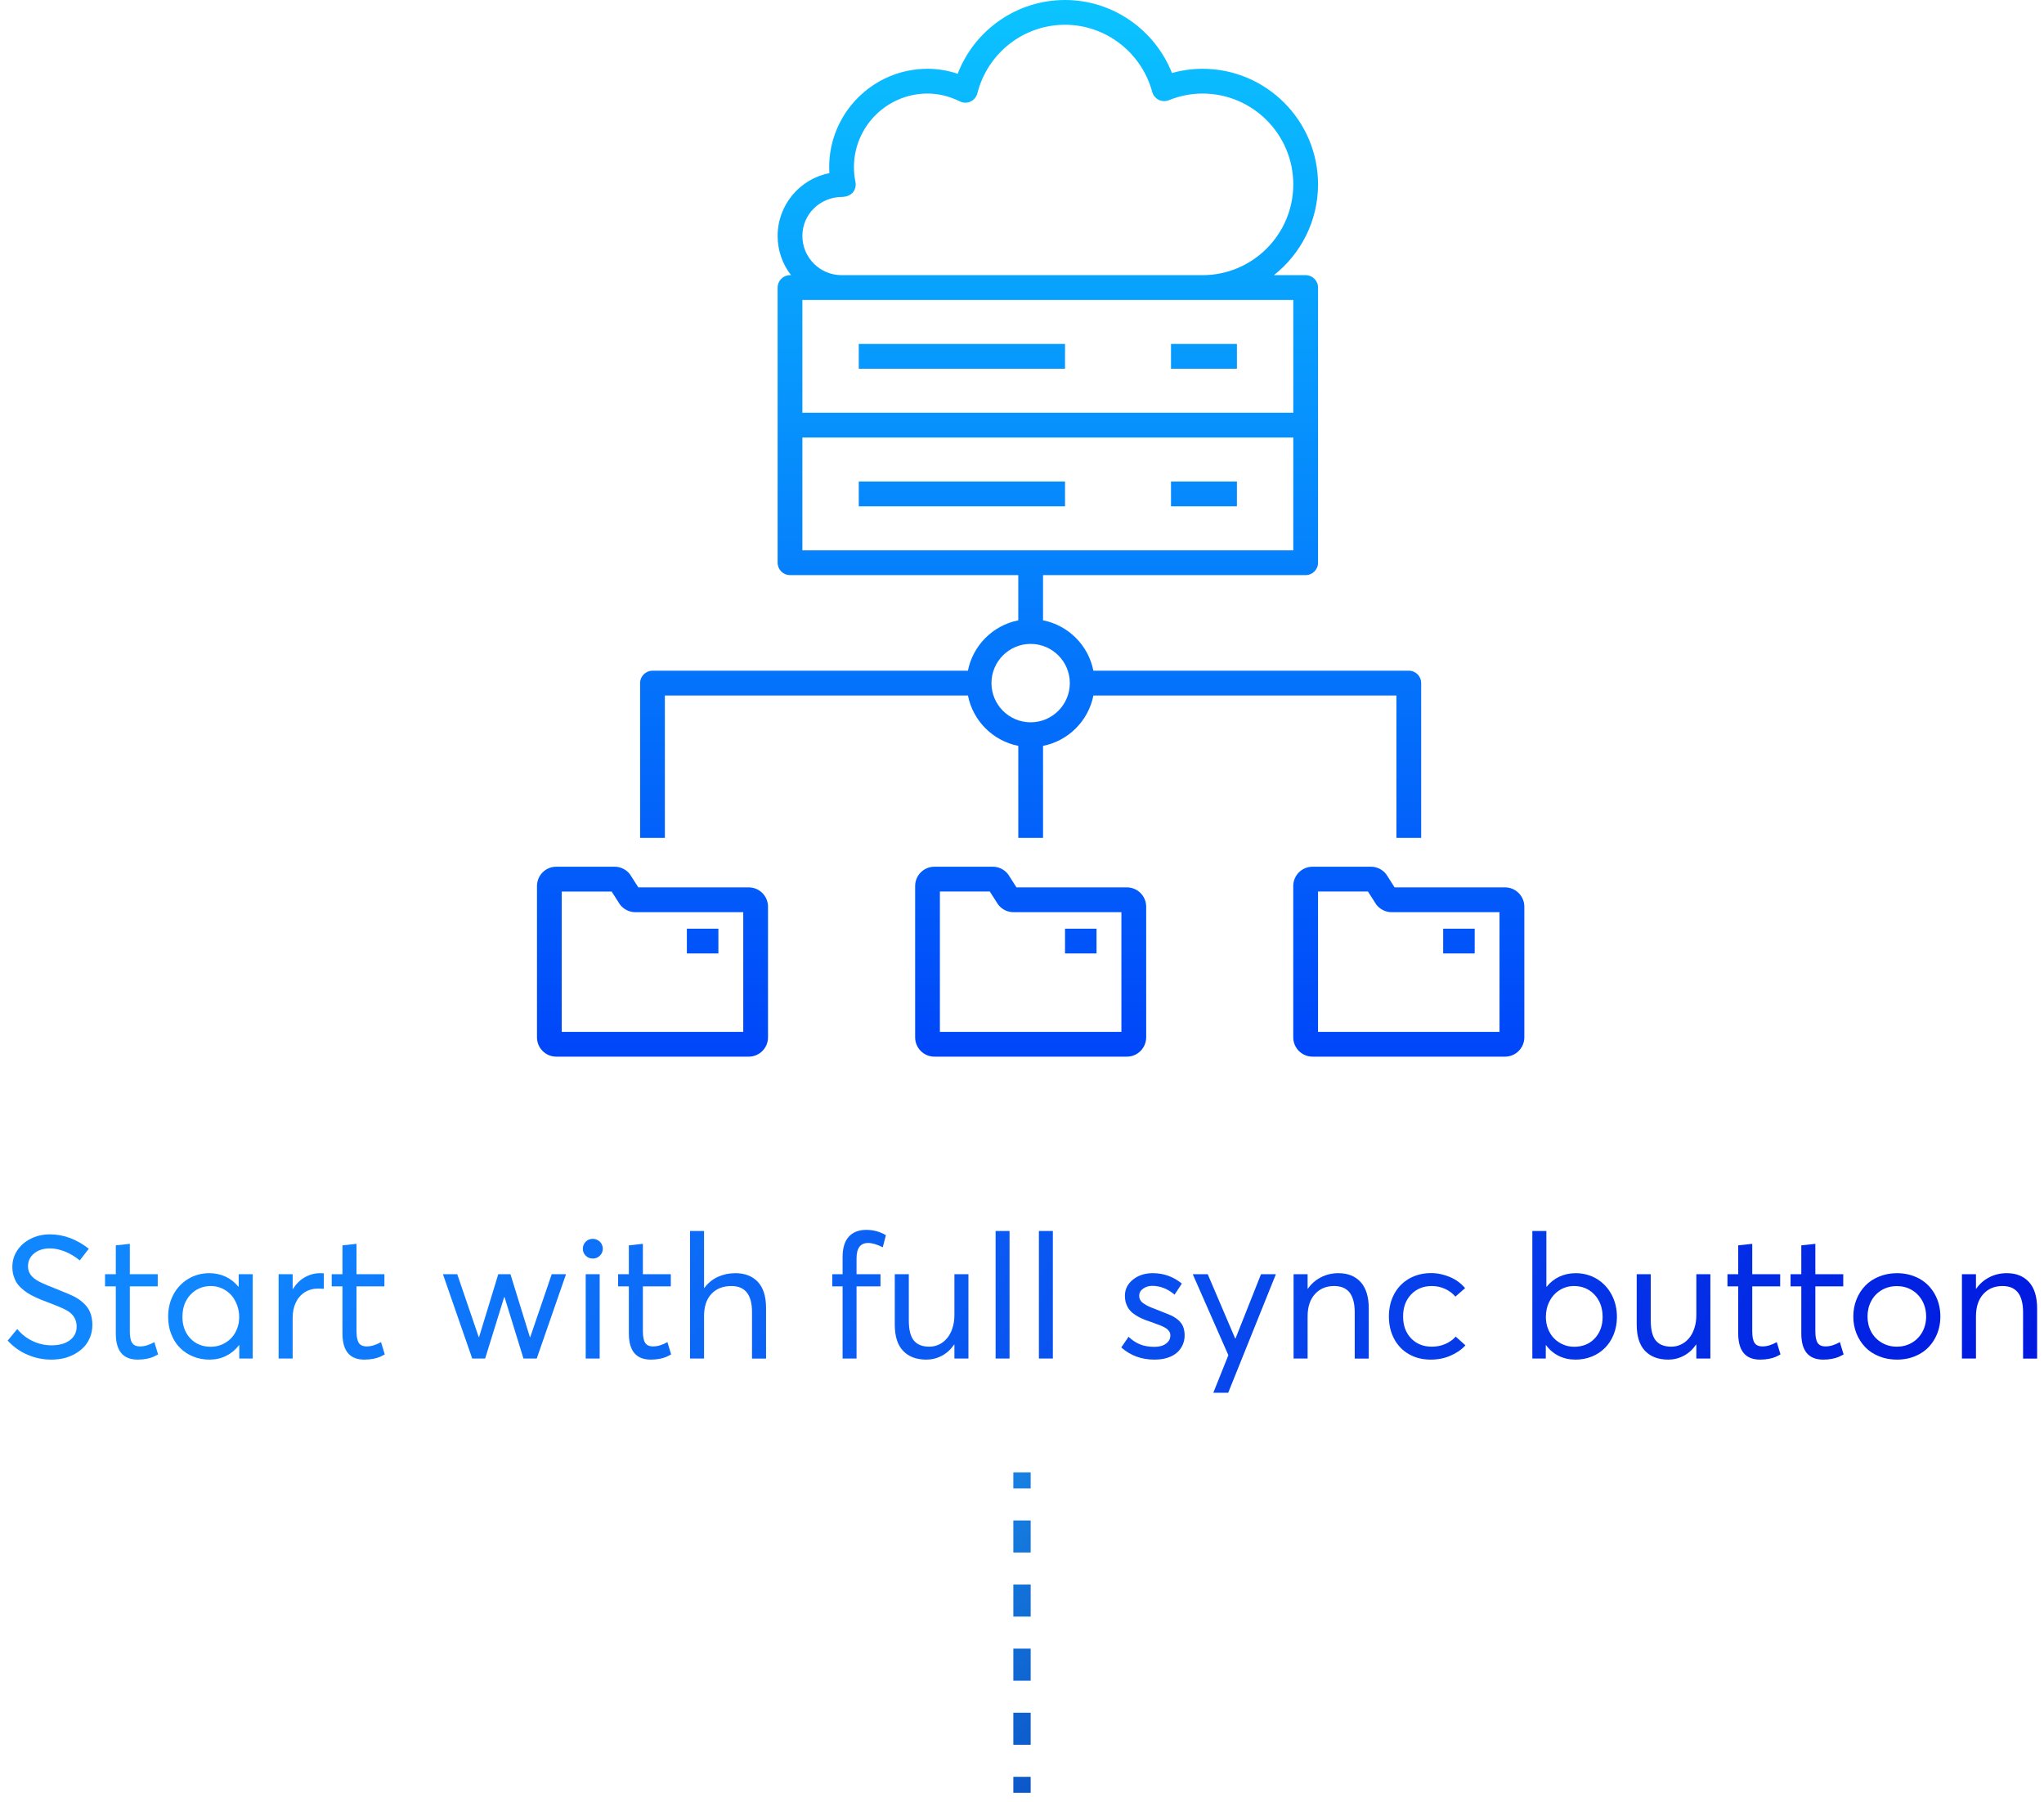
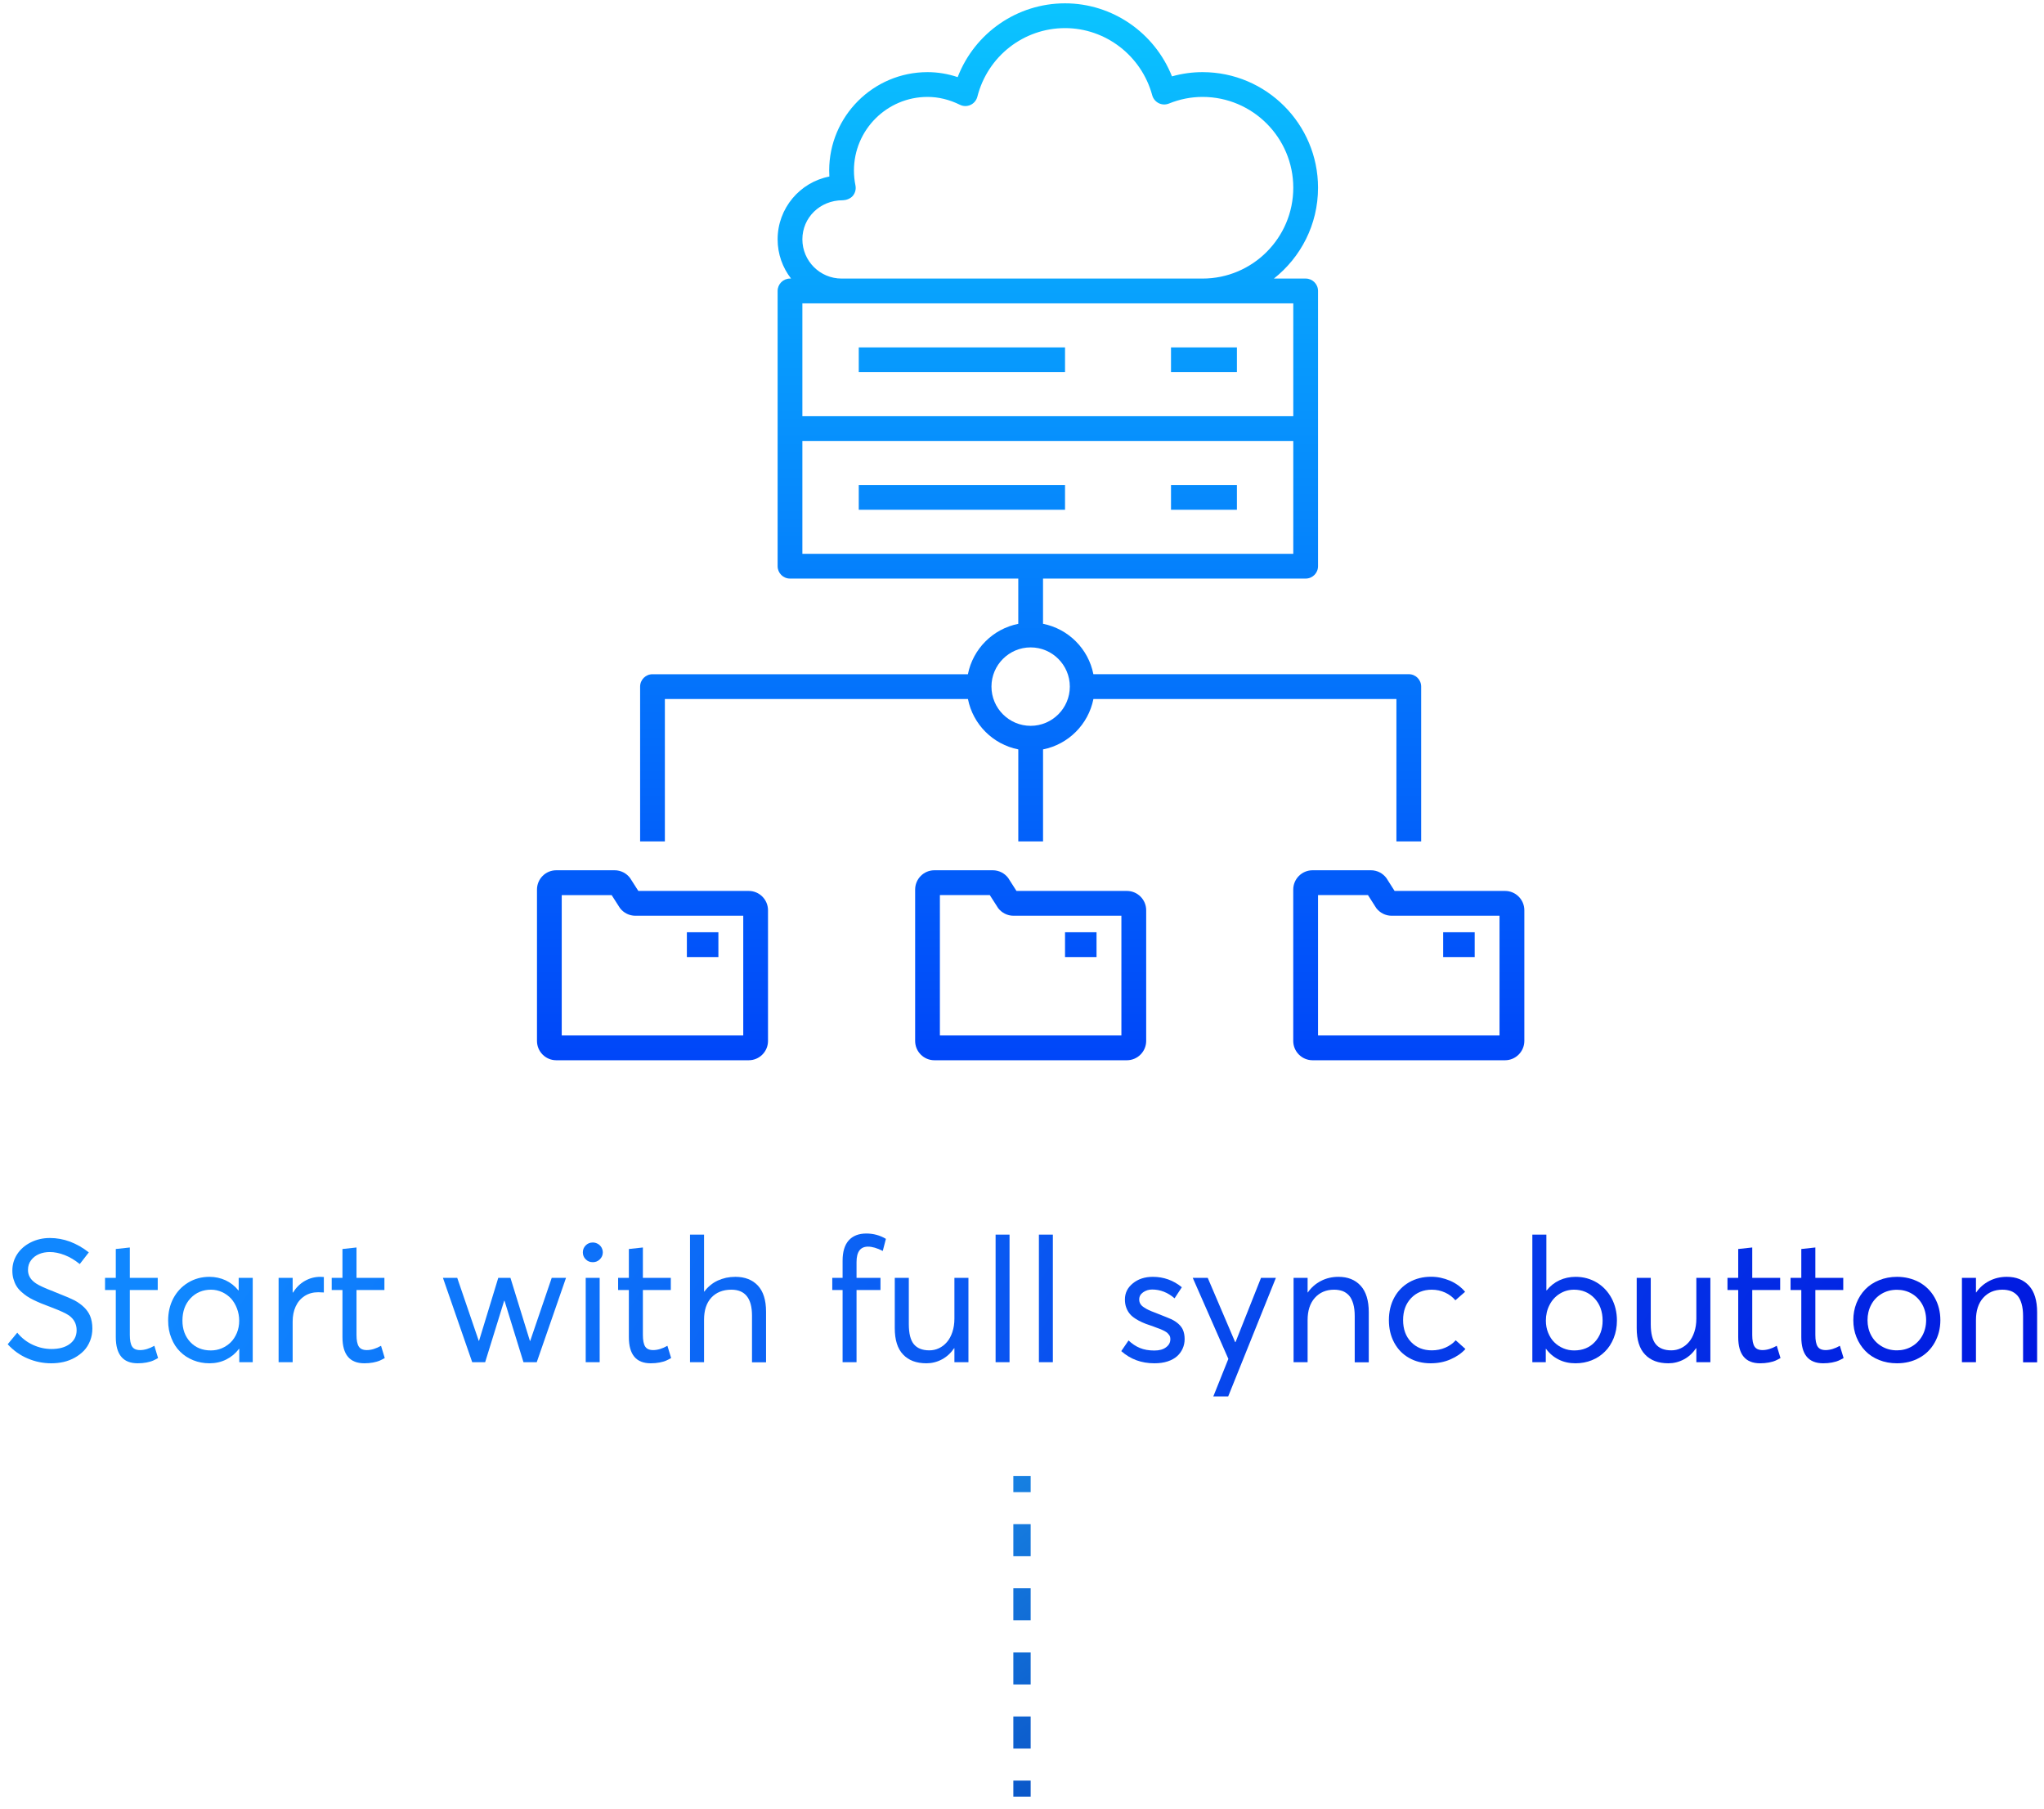
- <svg xmlns="http://www.w3.org/2000/svg" width="118" height="104" viewBox="0 0 118 104" fill="none">
+ <svg xmlns="http://www.w3.org/2000/svg" width="130" height="115" viewBox="0 0 118 104" fill="none">
  <path d="M86.887 61H75.773C75.16 61 74.659 60.5 74.659 59.886V51.149C74.659 50.535 75.16 50.035 75.773 50.035H79.147C79.496 50.035 79.827 50.202 80.036 50.484L80.51 51.228H86.887C87.5 51.228 88 51.729 88 52.342V59.888C87.998 60.5 87.498 61 86.887 61ZM76.09 59.57H86.567V52.66H80.337C79.992 52.66 79.663 52.495 79.452 52.219L78.972 51.467H76.09V59.57ZM65.056 61H53.942C53.329 61 52.831 60.5 52.831 59.886V51.149C52.831 50.535 53.329 50.035 53.942 50.035H57.316C57.663 50.035 57.995 50.202 58.203 50.48L58.681 51.228H65.056C65.669 51.228 66.169 51.729 66.169 52.342V59.888C66.167 60.5 65.667 61 65.056 61ZM54.26 59.57H64.738V52.66H58.507C58.163 52.66 57.832 52.495 57.622 52.219L57.141 51.467H54.26V59.57ZM43.225 61H32.111C31.498 61 31 60.5 31 59.886V51.149C31 50.535 31.498 50.035 32.111 50.035H35.485C35.833 50.035 36.164 50.202 36.372 50.48L36.851 51.228H43.225C43.838 51.228 44.337 51.729 44.337 52.342V59.888C44.337 60.5 43.838 61 43.225 61ZM32.429 59.57H42.908V52.66H36.676C36.333 52.66 36.001 52.495 35.791 52.219L35.311 51.469H32.429V59.57ZM85.134 55.043H83.314V53.613H85.134V55.043ZM63.303 55.043H61.484V53.613H63.303V55.043ZM41.473 55.043H39.653V53.613H41.473V55.043ZM82.044 48.371H80.615V40.15H63.123C62.833 41.614 61.678 42.77 60.215 43.059V48.371H58.786V43.059C57.322 42.77 56.167 41.614 55.879 40.15H38.383V48.371H36.954V39.435C36.954 39.04 37.273 38.721 37.668 38.721H55.877C56.167 37.257 57.322 36.102 58.785 35.812V33.2H45.607C45.212 33.2 44.892 32.881 44.892 32.486V16.6C44.892 16.205 45.212 15.885 45.607 15.885H45.668C45.182 15.26 44.892 14.474 44.892 13.622C44.892 11.827 46.178 10.325 47.879 9.996C47.873 9.881 47.869 9.766 47.869 9.65C47.869 6.519 50.415 3.971 53.545 3.971C54.133 3.971 54.716 4.067 55.286 4.259C56.27 1.714 58.713 0 61.484 0C64.22 0 66.659 1.698 67.658 4.216C68.235 4.053 68.827 3.971 69.422 3.971C73.1 3.971 76.09 6.964 76.09 10.643C76.09 12.768 75.092 14.662 73.542 15.885H75.376C75.771 15.885 76.09 16.205 76.09 16.6V32.486C76.09 32.881 75.771 33.2 75.376 33.2H60.214V35.81C61.678 36.1 62.833 37.255 63.121 38.719H81.33C81.725 38.719 82.044 39.038 82.044 39.434V48.371ZM59.499 37.172C58.253 37.172 57.237 38.187 57.237 39.435C57.237 40.684 58.253 41.699 59.499 41.699C60.745 41.699 61.761 40.684 61.761 39.435C61.761 38.187 60.745 37.172 59.499 37.172ZM46.321 31.771H74.661V25.258H46.321V31.771ZM46.321 23.828H74.661V17.315H46.321V23.828ZM48.584 15.885H69.422C72.312 15.885 74.661 13.532 74.661 10.643C74.661 7.754 72.312 5.401 69.422 5.401C68.763 5.401 68.108 5.53 67.477 5.786C67.291 5.86 67.074 5.854 66.892 5.762C66.709 5.671 66.574 5.506 66.519 5.31C65.901 3.026 63.831 1.43 61.484 1.43C59.094 1.43 57.014 3.058 56.423 5.389C56.369 5.598 56.224 5.772 56.03 5.862C55.835 5.953 55.609 5.951 55.415 5.854C54.805 5.554 54.176 5.401 53.545 5.401C51.203 5.401 49.298 7.307 49.298 9.65C49.298 9.94 49.328 10.23 49.385 10.508C49.429 10.721 49.373 10.945 49.233 11.112C49.092 11.279 48.842 11.36 48.665 11.366C48.659 11.366 48.653 11.366 48.647 11.366C47.325 11.366 46.321 12.379 46.321 13.62C46.321 14.869 47.337 15.885 48.584 15.885ZM71.407 29.229H67.602V27.799H71.407V29.229ZM61.484 29.229H49.576V27.799H61.484V29.229ZM71.407 21.287H67.602V19.857H71.407V21.287ZM61.484 21.287H49.576V19.857H61.484V21.287Z" fill="url(#paint0_linear)" />
  <path d="M2.959 78.49C3.203 78.49 3.442 78.466 3.677 78.412C3.906 78.358 4.121 78.275 4.321 78.163C4.521 78.051 4.697 77.914 4.849 77.758C4.995 77.602 5.112 77.416 5.2 77.196C5.288 76.977 5.332 76.737 5.332 76.483C5.332 76.21 5.288 75.966 5.2 75.751C5.049 75.399 4.746 75.102 4.297 74.857C4.106 74.76 3.721 74.594 3.135 74.364L3.13 74.359H3.125H3.12L3.115 74.355H3.11L3.105 74.35C2.593 74.154 2.251 73.998 2.08 73.881C1.768 73.676 1.611 73.417 1.616 73.095C1.616 72.88 1.675 72.694 1.797 72.538C1.914 72.382 2.07 72.265 2.256 72.186C2.441 72.108 2.651 72.069 2.876 72.069C3.149 72.069 3.433 72.128 3.735 72.245C4.038 72.362 4.326 72.538 4.604 72.763L5.127 72.089C4.785 71.82 4.424 71.615 4.043 71.469C3.657 71.327 3.271 71.259 2.881 71.259C2.48 71.259 2.114 71.342 1.782 71.508C1.45 71.674 1.187 71.898 0.996 72.186C0.806 72.475 0.713 72.792 0.713 73.139C0.713 73.31 0.732 73.471 0.776 73.622C0.82 73.773 0.874 73.905 0.942 74.018C1.011 74.135 1.099 74.242 1.216 74.35C1.333 74.457 1.445 74.545 1.553 74.618C1.66 74.691 1.792 74.765 1.953 74.843C2.114 74.921 2.256 74.984 2.378 75.033C2.5 75.082 2.651 75.141 2.832 75.209L2.842 75.214H2.847H2.852L2.856 75.219H2.861L2.866 75.224H2.871H2.876L2.881 75.228H2.886H2.891L2.896 75.233H2.9L2.905 75.238H2.91H2.915L2.92 75.243H2.925L2.93 75.248H2.935H2.939L2.944 75.253H2.949H2.954L2.959 75.258H2.964L2.969 75.263H2.974H2.979L2.983 75.268C3.472 75.453 3.804 75.605 3.979 75.727C4.272 75.936 4.424 76.22 4.424 76.581C4.424 76.918 4.287 77.182 4.023 77.377C3.76 77.572 3.408 77.665 2.969 77.665C2.607 77.665 2.251 77.587 1.899 77.426C1.548 77.265 1.245 77.03 0.996 76.723L0.444 77.392C0.786 77.763 1.172 78.036 1.611 78.217C2.046 78.402 2.495 78.49 2.959 78.49Z" fill="url(#paint1_linear)" />
  <path d="M7.949 78.49C8.125 78.49 8.296 78.476 8.452 78.446C8.608 78.417 8.73 78.378 8.828 78.339C8.921 78.3 9.019 78.246 9.126 78.188L8.911 77.48C8.618 77.645 8.345 77.728 8.091 77.728C7.866 77.728 7.715 77.66 7.627 77.523C7.539 77.387 7.495 77.162 7.495 76.855V74.262H9.106V73.559H7.495V71.806L6.685 71.894V73.559H6.064V74.262H6.685V76.977C6.685 77.987 7.104 78.49 7.949 78.49Z" fill="url(#paint2_linear)" />
  <path d="M13.779 73.559V74.281H13.76C13.555 74.027 13.31 73.837 13.023 73.7C12.734 73.568 12.422 73.5 12.09 73.5C11.636 73.5 11.226 73.612 10.864 73.832C10.498 74.052 10.215 74.355 10.01 74.735C9.805 75.121 9.707 75.551 9.707 76.024C9.707 76.391 9.766 76.728 9.893 77.035C10.015 77.348 10.181 77.606 10.396 77.816C10.61 78.031 10.864 78.197 11.157 78.314C11.45 78.432 11.763 78.49 12.095 78.49C12.446 78.49 12.769 78.417 13.062 78.27C13.354 78.124 13.599 77.919 13.799 77.655H13.813V78.427H14.59V73.559H13.779ZM12.173 77.748C11.685 77.748 11.289 77.587 10.986 77.265C10.684 76.942 10.532 76.527 10.532 76.029C10.532 75.497 10.688 75.067 11.001 74.735C11.313 74.408 11.709 74.242 12.183 74.242C12.407 74.242 12.622 74.291 12.827 74.384C13.027 74.477 13.198 74.603 13.345 74.76C13.486 74.921 13.599 75.111 13.682 75.331C13.765 75.551 13.809 75.785 13.809 76.029C13.809 76.283 13.765 76.518 13.677 76.732C13.589 76.947 13.467 77.133 13.32 77.279C13.169 77.426 12.993 77.543 12.798 77.626C12.598 77.709 12.388 77.748 12.173 77.748Z" fill="url(#paint3_linear)" />
  <path d="M18.496 73.5C18.164 73.5 17.866 73.583 17.593 73.739C17.319 73.895 17.095 74.12 16.914 74.408H16.895V73.559H16.084V78.427H16.895V76.078C16.895 75.756 16.953 75.463 17.07 75.209C17.188 74.955 17.358 74.755 17.583 74.608C17.808 74.462 18.071 74.389 18.374 74.389C18.472 74.389 18.579 74.394 18.696 74.403V73.51C18.657 73.505 18.589 73.5 18.496 73.5Z" fill="url(#paint4_linear)" />
  <path d="M21.035 78.49C21.211 78.49 21.382 78.476 21.538 78.446C21.694 78.417 21.816 78.378 21.914 78.339C22.007 78.3 22.105 78.246 22.212 78.188L21.997 77.48C21.704 77.645 21.431 77.728 21.177 77.728C20.952 77.728 20.801 77.66 20.713 77.523C20.625 77.387 20.581 77.162 20.581 76.855V74.262H22.192V73.559H20.581V71.806L19.77 71.894V73.559H19.15V74.262H19.77V76.977C19.77 77.987 20.19 78.49 21.035 78.49Z" fill="url(#paint5_linear)" />
  <path d="M31.851 73.559L30.61 77.196H30.591L29.468 73.559H28.765L27.656 77.191H27.637L26.396 73.559H25.571L27.261 78.427H28.008L29.106 74.882H29.126L30.22 78.427H30.986L32.676 73.559H31.851Z" fill="url(#paint6_linear)" />
  <path d="M34.224 72.655C34.38 72.655 34.517 72.602 34.629 72.489C34.741 72.382 34.8 72.245 34.8 72.089C34.8 71.986 34.77 71.889 34.722 71.801C34.668 71.713 34.6 71.644 34.512 71.596C34.424 71.547 34.326 71.518 34.224 71.518C34.058 71.518 33.921 71.576 33.813 71.684C33.701 71.796 33.648 71.933 33.648 72.089C33.648 72.245 33.701 72.382 33.813 72.489C33.921 72.602 34.058 72.655 34.224 72.655ZM33.813 78.427H34.619V73.559H33.813V78.427Z" fill="url(#paint7_linear)" />
  <path d="M37.568 78.49C37.744 78.49 37.915 78.476 38.071 78.446C38.227 78.417 38.35 78.378 38.447 78.339C38.54 78.3 38.638 78.246 38.745 78.188L38.53 77.48C38.237 77.645 37.964 77.728 37.71 77.728C37.485 77.728 37.334 77.66 37.246 77.523C37.158 77.387 37.114 77.162 37.114 76.855V74.262H38.726V73.559H37.114V71.806L36.304 71.894V73.559H35.684V74.262H36.304V76.977C36.304 77.987 36.724 78.49 37.568 78.49Z" fill="url(#paint8_linear)" />
  <path d="M42.456 73.5C42.27 73.5 42.09 73.519 41.919 73.554C41.748 73.593 41.587 73.647 41.435 73.715C41.279 73.788 41.138 73.876 41.011 73.983C40.879 74.091 40.762 74.213 40.664 74.35H40.645V71.064H39.834V78.427H40.645V75.976C40.645 75.434 40.781 75.009 41.065 74.701C41.348 74.398 41.733 74.242 42.222 74.242C43.013 74.242 43.413 74.74 43.413 75.736V78.432H44.224V75.507C44.224 74.838 44.062 74.335 43.75 74.003C43.438 73.671 43.003 73.5 42.456 73.5Z" fill="url(#paint9_linear)" />
  <path d="M48.643 78.427H49.448V74.262H50.83V73.559H49.448V72.65C49.448 72.055 49.668 71.757 50.112 71.757C50.352 71.757 50.635 71.84 50.962 72.006L51.143 71.308C50.801 71.103 50.42 71 50.01 71C49.57 71 49.228 71.137 48.994 71.4C48.76 71.664 48.643 72.055 48.643 72.572V73.559H48.047V74.262H48.643V78.427Z" fill="url(#paint10_linear)" />
  <path d="M55.098 73.559V75.917C55.098 76.2 55.059 76.454 54.98 76.689C54.902 76.923 54.795 77.118 54.663 77.269C54.531 77.421 54.38 77.538 54.204 77.621C54.028 77.704 53.848 77.743 53.652 77.743C53.252 77.743 52.954 77.626 52.759 77.392C52.563 77.157 52.466 76.767 52.466 76.225V73.559H51.655V76.459C51.655 77.138 51.812 77.645 52.134 77.982C52.456 78.324 52.905 78.49 53.481 78.49C53.794 78.49 54.092 78.417 54.375 78.266C54.653 78.119 54.888 77.904 55.083 77.621H55.098V78.427H55.908V73.559H55.098Z" fill="url(#paint11_linear)" />
  <path d="M57.476 78.427H58.281V71.064H57.476V78.427Z" fill="url(#paint12_linear)" />
  <path d="M59.976 78.427H60.781V71.064H59.976V78.427Z" fill="url(#paint13_linear)" />
  <path d="M66.641 78.49C66.924 78.49 67.178 78.456 67.402 78.383C67.627 78.31 67.812 78.207 67.954 78.08C68.096 77.953 68.203 77.802 68.276 77.636C68.35 77.47 68.389 77.289 68.389 77.094C68.389 76.889 68.355 76.713 68.291 76.561C68.184 76.322 67.964 76.117 67.632 75.951C67.524 75.902 67.207 75.775 66.689 75.57C66.533 75.512 66.411 75.463 66.318 75.419C66.221 75.375 66.128 75.321 66.035 75.258C65.942 75.199 65.874 75.131 65.83 75.053C65.786 74.98 65.767 74.897 65.767 74.804C65.767 74.638 65.84 74.501 65.991 74.394C66.143 74.286 66.318 74.232 66.514 74.232C66.982 74.232 67.417 74.403 67.808 74.74L68.228 74.101C67.739 73.7 67.178 73.5 66.553 73.5C66.089 73.5 65.703 73.627 65.4 73.876C65.093 74.125 64.941 74.433 64.941 74.804C64.941 74.98 64.966 75.136 65.019 75.277C65.073 75.424 65.142 75.541 65.225 75.639C65.303 75.736 65.415 75.829 65.552 75.917C65.689 76.005 65.815 76.073 65.942 76.127C66.069 76.186 66.221 76.244 66.406 76.303C66.431 76.312 66.47 76.327 66.523 76.342C66.626 76.381 66.704 76.41 66.753 76.43C66.802 76.449 66.87 76.474 66.953 76.503C67.031 76.532 67.095 76.561 67.134 76.581C67.173 76.601 67.222 76.63 67.28 76.659C67.339 76.693 67.378 76.723 67.407 76.752C67.432 76.781 67.461 76.811 67.49 76.85C67.519 76.889 67.539 76.928 67.549 76.967C67.559 77.011 67.564 77.055 67.564 77.103C67.564 77.289 67.481 77.445 67.314 77.567C67.148 77.694 66.924 77.753 66.641 77.753C66.318 77.753 66.04 77.704 65.806 77.606C65.571 77.509 65.356 77.367 65.151 77.172L64.731 77.787C65.259 78.256 65.894 78.49 66.641 78.49Z" fill="url(#paint14_linear)" />
  <path d="M72.798 73.559L71.328 77.265H71.304L69.722 73.559H68.857L70.913 78.236L70.044 80.404H70.903L73.657 73.559H72.798Z" fill="url(#paint15_linear)" />
  <path d="M77.27 73.5C76.904 73.5 76.567 73.578 76.265 73.734C75.957 73.891 75.703 74.11 75.503 74.398H75.488V73.559H74.678V78.427H75.488V75.995C75.488 75.458 75.625 75.028 75.903 74.716C76.182 74.403 76.553 74.242 77.017 74.242C77.202 74.242 77.363 74.272 77.505 74.32C77.642 74.374 77.769 74.457 77.876 74.574C77.983 74.691 78.061 74.853 78.12 75.048C78.179 75.248 78.208 75.487 78.208 75.766V78.432H79.019V75.541C79.019 74.867 78.862 74.355 78.55 74.013C78.237 73.671 77.812 73.5 77.27 73.5Z" fill="url(#paint16_linear)" />
  <path d="M82.588 78.49C83.003 78.49 83.389 78.417 83.74 78.261C84.092 78.109 84.38 77.909 84.6 77.665L84.038 77.162C83.882 77.338 83.682 77.48 83.438 77.587C83.193 77.694 82.93 77.743 82.656 77.743C82.168 77.743 81.768 77.582 81.46 77.26C81.152 76.938 81.001 76.513 81.001 75.995C81.001 75.478 81.152 75.058 81.46 74.731C81.768 74.408 82.168 74.242 82.656 74.242C82.935 74.242 83.193 74.301 83.428 74.408C83.662 74.516 83.862 74.667 84.019 74.853L84.58 74.364C84.346 74.086 84.053 73.871 83.701 73.72C83.35 73.573 82.988 73.495 82.617 73.495C82.144 73.495 81.724 73.603 81.353 73.812C80.981 74.027 80.693 74.32 80.488 74.701C80.283 75.082 80.181 75.517 80.181 76C80.181 76.488 80.283 76.918 80.488 77.299C80.693 77.68 80.977 77.973 81.343 78.178C81.709 78.388 82.124 78.49 82.588 78.49Z" fill="url(#paint17_linear)" />
  <path d="M90.962 73.5C90.625 73.5 90.312 73.568 90.024 73.7C89.736 73.837 89.492 74.027 89.292 74.281H89.272V71.064H88.462V78.427H89.238V77.655H89.253C89.448 77.924 89.692 78.129 89.985 78.275C90.278 78.422 90.601 78.49 90.957 78.49C91.289 78.49 91.602 78.432 91.894 78.314C92.188 78.197 92.436 78.031 92.651 77.816C92.866 77.606 93.032 77.348 93.159 77.035C93.281 76.728 93.345 76.391 93.345 76.024C93.345 75.551 93.242 75.121 93.037 74.735C92.832 74.355 92.549 74.052 92.188 73.832C91.821 73.612 91.411 73.5 90.962 73.5ZM90.879 77.748C90.659 77.748 90.449 77.709 90.254 77.626C90.054 77.543 89.878 77.426 89.731 77.279C89.58 77.133 89.463 76.947 89.375 76.732C89.287 76.518 89.243 76.283 89.243 76.029C89.243 75.702 89.311 75.399 89.453 75.126C89.59 74.853 89.785 74.638 90.034 74.481C90.283 74.325 90.561 74.242 90.869 74.242C91.338 74.242 91.733 74.408 92.046 74.735C92.358 75.067 92.519 75.497 92.519 76.029C92.519 76.527 92.368 76.942 92.065 77.265C91.763 77.587 91.367 77.748 90.879 77.748Z" fill="url(#paint18_linear)" />
  <path d="M97.93 73.559V75.917C97.93 76.2 97.891 76.454 97.812 76.689C97.734 76.923 97.627 77.118 97.495 77.269C97.363 77.421 97.212 77.538 97.036 77.621C96.86 77.704 96.68 77.743 96.484 77.743C96.084 77.743 95.786 77.626 95.591 77.392C95.395 77.157 95.298 76.767 95.298 76.225V73.559H94.487V76.459C94.487 77.138 94.644 77.645 94.966 77.982C95.288 78.324 95.737 78.49 96.314 78.49C96.626 78.49 96.924 78.417 97.207 78.266C97.485 78.119 97.72 77.904 97.915 77.621H97.93V78.427H98.74V73.559H97.93Z" fill="url(#paint19_linear)" />
  <path d="M101.611 78.49C101.787 78.49 101.958 78.476 102.114 78.446C102.271 78.417 102.393 78.378 102.49 78.339C102.583 78.3 102.681 78.246 102.788 78.188L102.573 77.48C102.28 77.645 102.007 77.728 101.753 77.728C101.528 77.728 101.377 77.66 101.289 77.523C101.201 77.387 101.157 77.162 101.157 76.855V74.262H102.769V73.559H101.157V71.806L100.347 71.894V73.559H99.727V74.262H100.347V76.977C100.347 77.987 100.767 78.49 101.611 78.49Z" fill="url(#paint20_linear)" />
  <path d="M105.254 78.49C105.43 78.49 105.601 78.476 105.757 78.446C105.913 78.417 106.035 78.378 106.133 78.339C106.226 78.3 106.323 78.246 106.431 78.188L106.216 77.48C105.923 77.645 105.649 77.728 105.396 77.728C105.171 77.728 105.02 77.66 104.932 77.523C104.844 77.387 104.8 77.162 104.8 76.855V74.262H106.411V73.559H104.8V71.806L103.989 71.894V73.559H103.369V74.262H103.989V76.977C103.989 77.987 104.409 78.49 105.254 78.49Z" fill="url(#paint21_linear)" />
  <path d="M109.512 78.49C109.985 78.49 110.415 78.388 110.796 78.178C111.177 77.973 111.475 77.675 111.689 77.294C111.904 76.913 112.017 76.483 112.017 76C112.017 75.517 111.904 75.082 111.689 74.701C111.475 74.32 111.177 74.022 110.796 73.812C110.415 73.607 109.985 73.5 109.512 73.5C109.141 73.5 108.794 73.568 108.481 73.695C108.164 73.822 107.896 73.998 107.681 74.223C107.466 74.447 107.295 74.711 107.173 75.019C107.051 75.326 106.992 75.653 106.992 76C106.992 76.352 107.051 76.679 107.173 76.981C107.295 77.284 107.466 77.548 107.681 77.772C107.896 77.997 108.164 78.173 108.481 78.3C108.794 78.427 109.141 78.49 109.512 78.49ZM109.512 77.743C109.18 77.743 108.887 77.665 108.628 77.509C108.364 77.353 108.164 77.143 108.022 76.879C107.881 76.615 107.812 76.322 107.812 76C107.812 75.678 107.881 75.385 108.022 75.116C108.159 74.853 108.359 74.638 108.623 74.481C108.882 74.325 109.18 74.247 109.512 74.247C109.824 74.247 110.107 74.32 110.361 74.467C110.615 74.613 110.82 74.823 110.972 75.092C111.118 75.36 111.196 75.663 111.196 76C111.196 76.337 111.118 76.64 110.972 76.903C110.82 77.172 110.615 77.377 110.361 77.523C110.103 77.67 109.819 77.743 109.512 77.743Z" fill="url(#paint22_linear)" />
  <path d="M115.854 73.5C115.488 73.5 115.151 73.578 114.849 73.734C114.541 73.891 114.287 74.11 114.087 74.398H114.072V73.559H113.262V78.427H114.072V75.995C114.072 75.458 114.209 75.028 114.487 74.716C114.766 74.403 115.137 74.242 115.601 74.242C115.786 74.242 115.947 74.272 116.089 74.32C116.226 74.374 116.353 74.457 116.46 74.574C116.567 74.691 116.646 74.853 116.704 75.048C116.763 75.248 116.792 75.487 116.792 75.766V78.432H117.603V75.541C117.603 74.867 117.446 74.355 117.134 74.013C116.821 73.671 116.396 73.5 115.854 73.5Z" fill="url(#paint23_linear)" />
  <path fill-rule="evenodd" clip-rule="evenodd" d="M58.5 85.925V85H59.5V85.925H58.5ZM58.5 89.625V87.775H59.5V89.625H58.5ZM58.5 93.325V91.475H59.5V93.325H58.5ZM58.5 97.025V95.175H59.5V97.025H58.5ZM58.5 100.725V98.875H59.5V100.725H58.5ZM58.5 103.5V102.575H59.5V103.5H58.5Z" fill="url(#paint24_linear)" />
  <defs>
    <linearGradient id="paint0_linear" x1="59.5" y1="0" x2="59.5" y2="61" gradientUnits="userSpaceOnUse">
      <stop stop-color="#0BC4FF" />
      <stop offset="1" stop-color="#0046F9" />
    </linearGradient>
    <linearGradient id="paint1_linear" x1="24" y1="54.927" x2="100.5" y2="106.427" gradientUnits="userSpaceOnUse">
      <stop stop-color="#1087FF" />
      <stop offset="1" stop-color="#0016DF" />
    </linearGradient>
    <linearGradient id="paint2_linear" x1="24" y1="54.927" x2="100.5" y2="106.427" gradientUnits="userSpaceOnUse">
      <stop stop-color="#1087FF" />
      <stop offset="1" stop-color="#0016DF" />
    </linearGradient>
    <linearGradient id="paint3_linear" x1="24" y1="54.927" x2="100.5" y2="106.427" gradientUnits="userSpaceOnUse">
      <stop stop-color="#1087FF" />
      <stop offset="1" stop-color="#0016DF" />
    </linearGradient>
    <linearGradient id="paint4_linear" x1="24" y1="54.927" x2="100.5" y2="106.427" gradientUnits="userSpaceOnUse">
      <stop stop-color="#1087FF" />
      <stop offset="1" stop-color="#0016DF" />
    </linearGradient>
    <linearGradient id="paint5_linear" x1="24" y1="54.927" x2="100.5" y2="106.427" gradientUnits="userSpaceOnUse">
      <stop stop-color="#1087FF" />
      <stop offset="1" stop-color="#0016DF" />
    </linearGradient>
    <linearGradient id="paint6_linear" x1="24" y1="54.927" x2="100.5" y2="106.427" gradientUnits="userSpaceOnUse">
      <stop stop-color="#1087FF" />
      <stop offset="1" stop-color="#0016DF" />
    </linearGradient>
    <linearGradient id="paint7_linear" x1="24" y1="54.927" x2="100.5" y2="106.427" gradientUnits="userSpaceOnUse">
      <stop stop-color="#1087FF" />
      <stop offset="1" stop-color="#0016DF" />
    </linearGradient>
    <linearGradient id="paint8_linear" x1="24" y1="54.927" x2="100.5" y2="106.427" gradientUnits="userSpaceOnUse">
      <stop stop-color="#1087FF" />
      <stop offset="1" stop-color="#0016DF" />
    </linearGradient>
    <linearGradient id="paint9_linear" x1="24" y1="54.927" x2="100.5" y2="106.427" gradientUnits="userSpaceOnUse">
      <stop stop-color="#1087FF" />
      <stop offset="1" stop-color="#0016DF" />
    </linearGradient>
    <linearGradient id="paint10_linear" x1="24" y1="54.927" x2="100.5" y2="106.427" gradientUnits="userSpaceOnUse">
      <stop stop-color="#1087FF" />
      <stop offset="1" stop-color="#0016DF" />
    </linearGradient>
    <linearGradient id="paint11_linear" x1="24" y1="54.927" x2="100.5" y2="106.427" gradientUnits="userSpaceOnUse">
      <stop stop-color="#1087FF" />
      <stop offset="1" stop-color="#0016DF" />
    </linearGradient>
    <linearGradient id="paint12_linear" x1="24" y1="54.927" x2="100.5" y2="106.427" gradientUnits="userSpaceOnUse">
      <stop stop-color="#1087FF" />
      <stop offset="1" stop-color="#0016DF" />
    </linearGradient>
    <linearGradient id="paint13_linear" x1="24" y1="54.927" x2="100.5" y2="106.427" gradientUnits="userSpaceOnUse">
      <stop stop-color="#1087FF" />
      <stop offset="1" stop-color="#0016DF" />
    </linearGradient>
    <linearGradient id="paint14_linear" x1="24" y1="54.927" x2="100.5" y2="106.427" gradientUnits="userSpaceOnUse">
      <stop stop-color="#1087FF" />
      <stop offset="1" stop-color="#0016DF" />
    </linearGradient>
    <linearGradient id="paint15_linear" x1="24" y1="54.927" x2="100.5" y2="106.427" gradientUnits="userSpaceOnUse">
      <stop stop-color="#1087FF" />
      <stop offset="1" stop-color="#0016DF" />
    </linearGradient>
    <linearGradient id="paint16_linear" x1="24" y1="54.927" x2="100.5" y2="106.427" gradientUnits="userSpaceOnUse">
      <stop stop-color="#1087FF" />
      <stop offset="1" stop-color="#0016DF" />
    </linearGradient>
    <linearGradient id="paint17_linear" x1="24" y1="54.927" x2="100.5" y2="106.427" gradientUnits="userSpaceOnUse">
      <stop stop-color="#1087FF" />
      <stop offset="1" stop-color="#0016DF" />
    </linearGradient>
    <linearGradient id="paint18_linear" x1="24" y1="54.927" x2="100.5" y2="106.427" gradientUnits="userSpaceOnUse">
      <stop stop-color="#1087FF" />
      <stop offset="1" stop-color="#0016DF" />
    </linearGradient>
    <linearGradient id="paint19_linear" x1="24" y1="54.927" x2="100.5" y2="106.427" gradientUnits="userSpaceOnUse">
      <stop stop-color="#1087FF" />
      <stop offset="1" stop-color="#0016DF" />
    </linearGradient>
    <linearGradient id="paint20_linear" x1="24" y1="54.927" x2="100.5" y2="106.427" gradientUnits="userSpaceOnUse">
      <stop stop-color="#1087FF" />
      <stop offset="1" stop-color="#0016DF" />
    </linearGradient>
    <linearGradient id="paint21_linear" x1="24" y1="54.927" x2="100.5" y2="106.427" gradientUnits="userSpaceOnUse">
      <stop stop-color="#1087FF" />
      <stop offset="1" stop-color="#0016DF" />
    </linearGradient>
    <linearGradient id="paint22_linear" x1="24" y1="54.927" x2="100.5" y2="106.427" gradientUnits="userSpaceOnUse">
      <stop stop-color="#1087FF" />
      <stop offset="1" stop-color="#0016DF" />
    </linearGradient>
    <linearGradient id="paint23_linear" x1="24" y1="54.927" x2="100.5" y2="106.427" gradientUnits="userSpaceOnUse">
      <stop stop-color="#1087FF" />
      <stop offset="1" stop-color="#0016DF" />
    </linearGradient>
    <linearGradient id="paint24_linear" x1="39.5" y1="77.5" x2="68" y2="114" gradientUnits="userSpaceOnUse">
      <stop stop-color="#25B1FF" />
      <stop offset="1" stop-color="#0032B3" />
    </linearGradient>
  </defs>
</svg>
